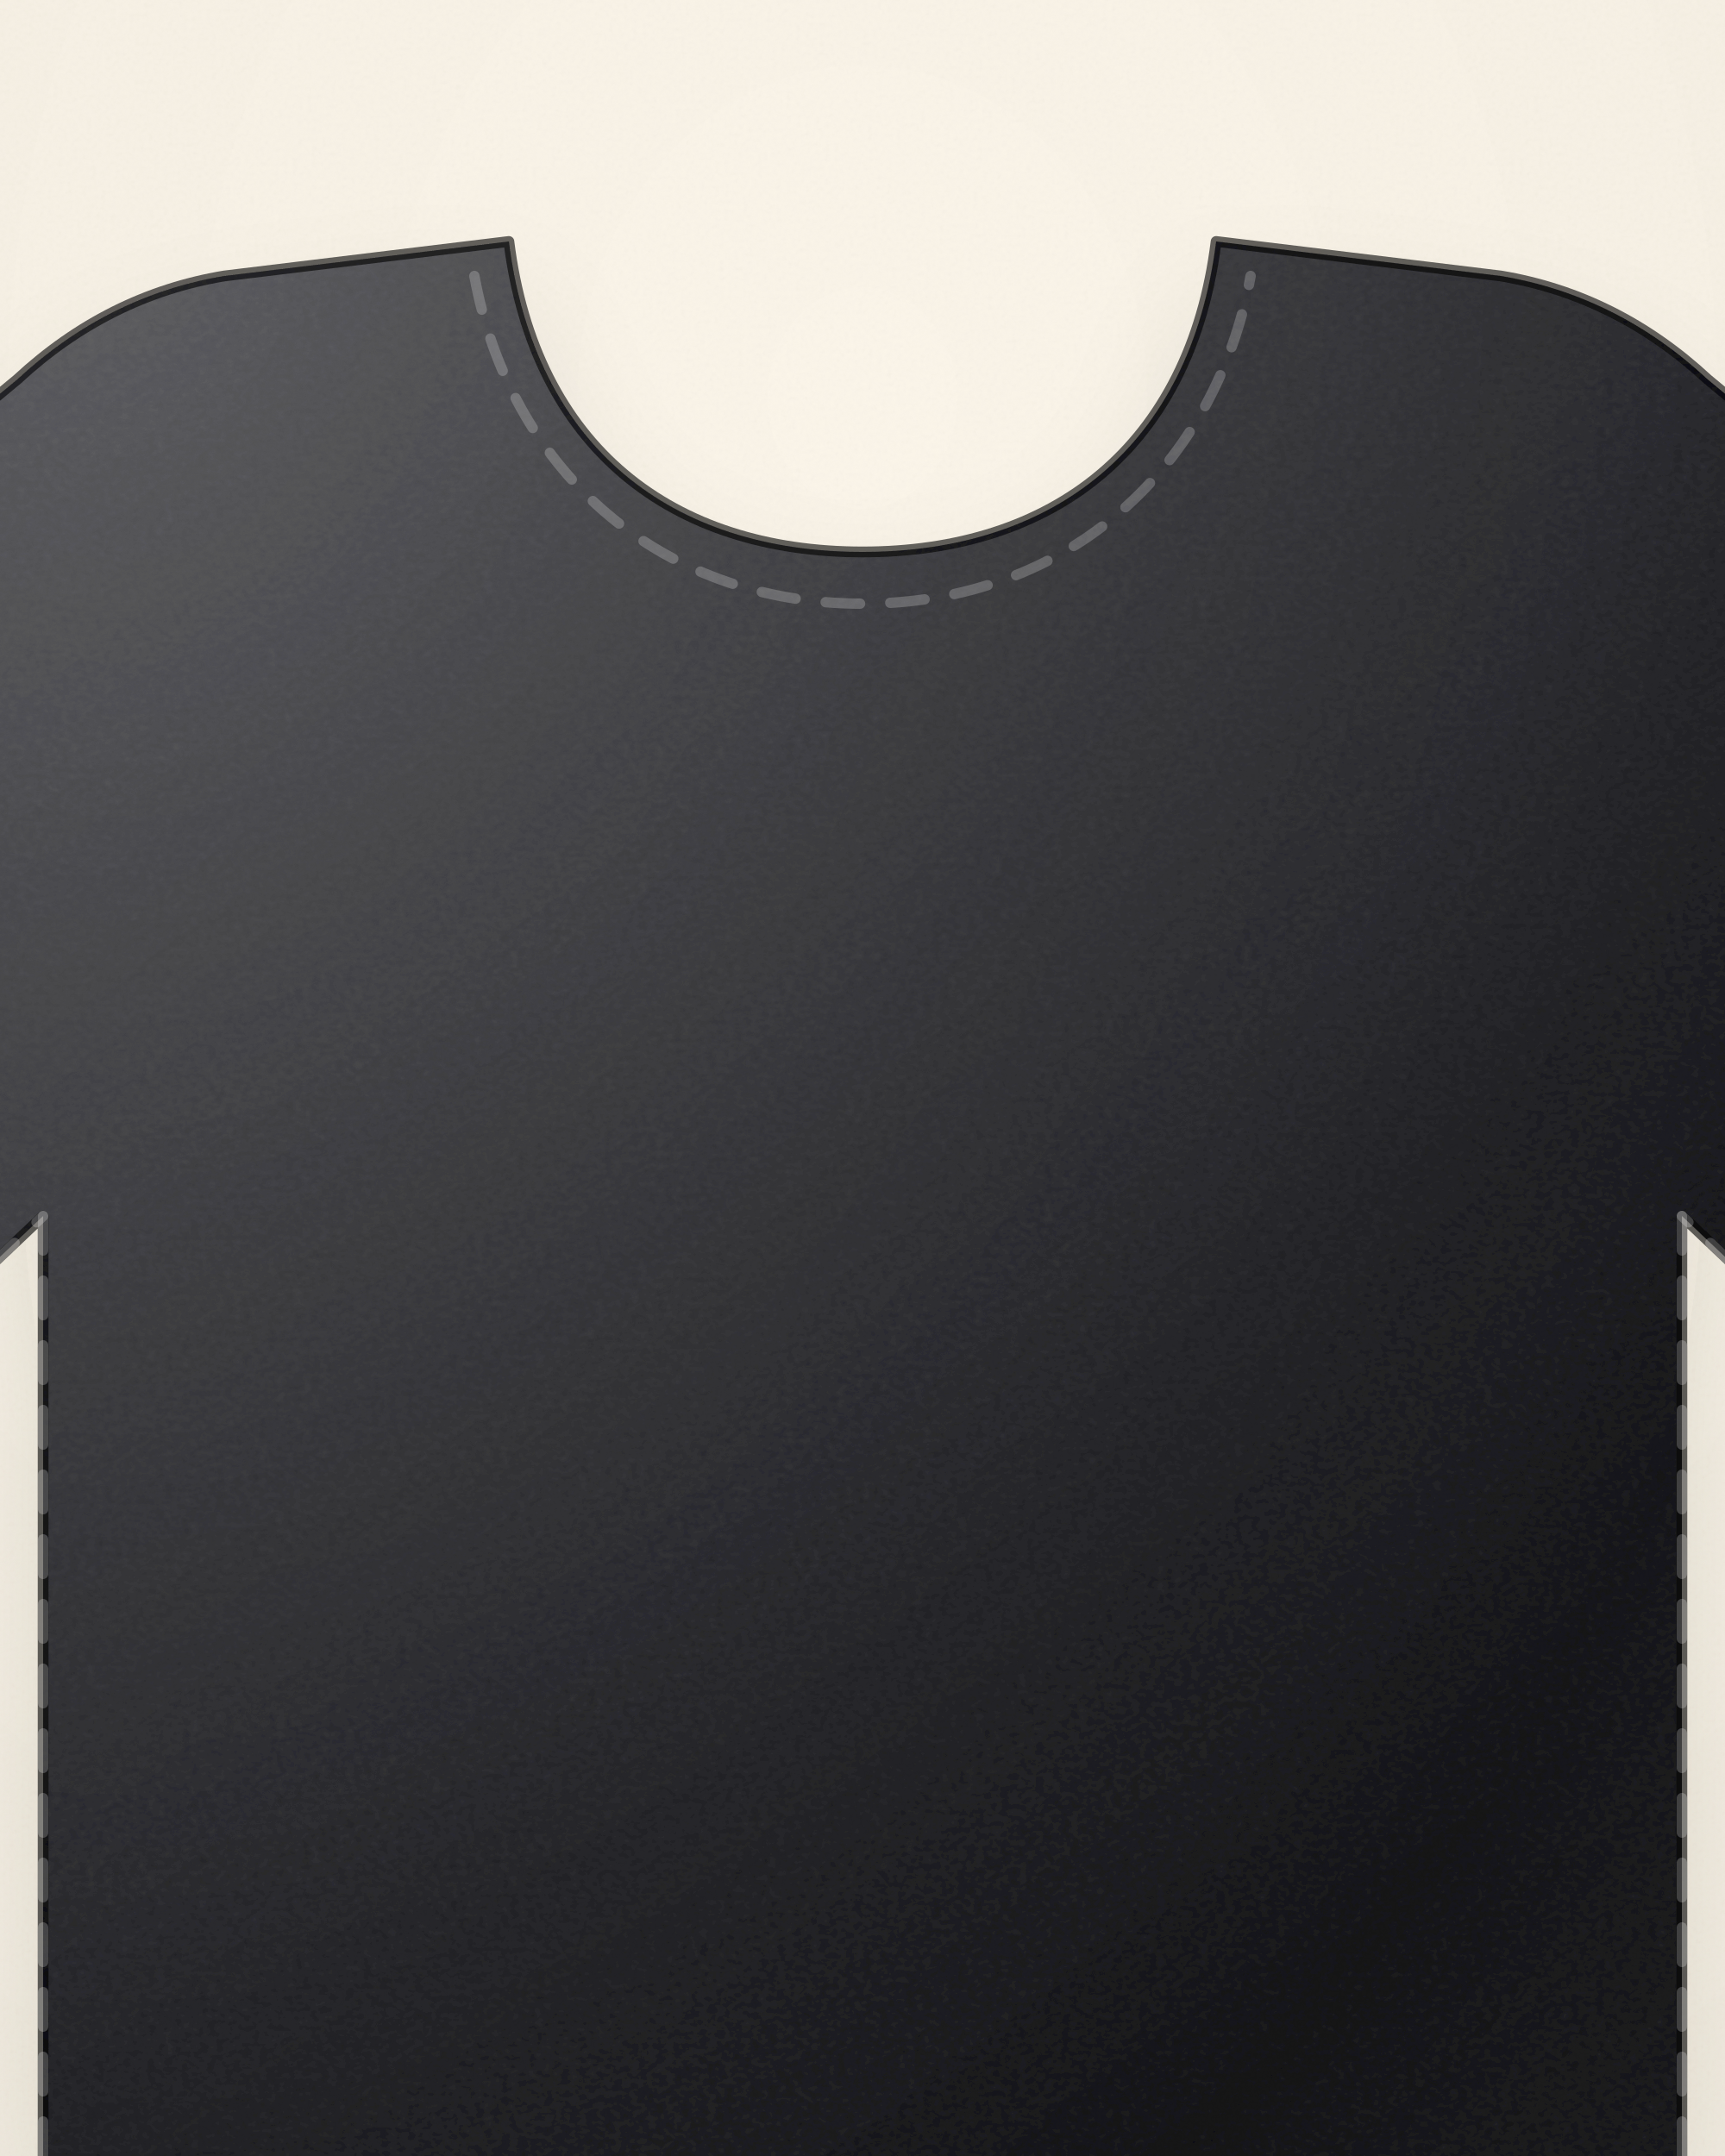
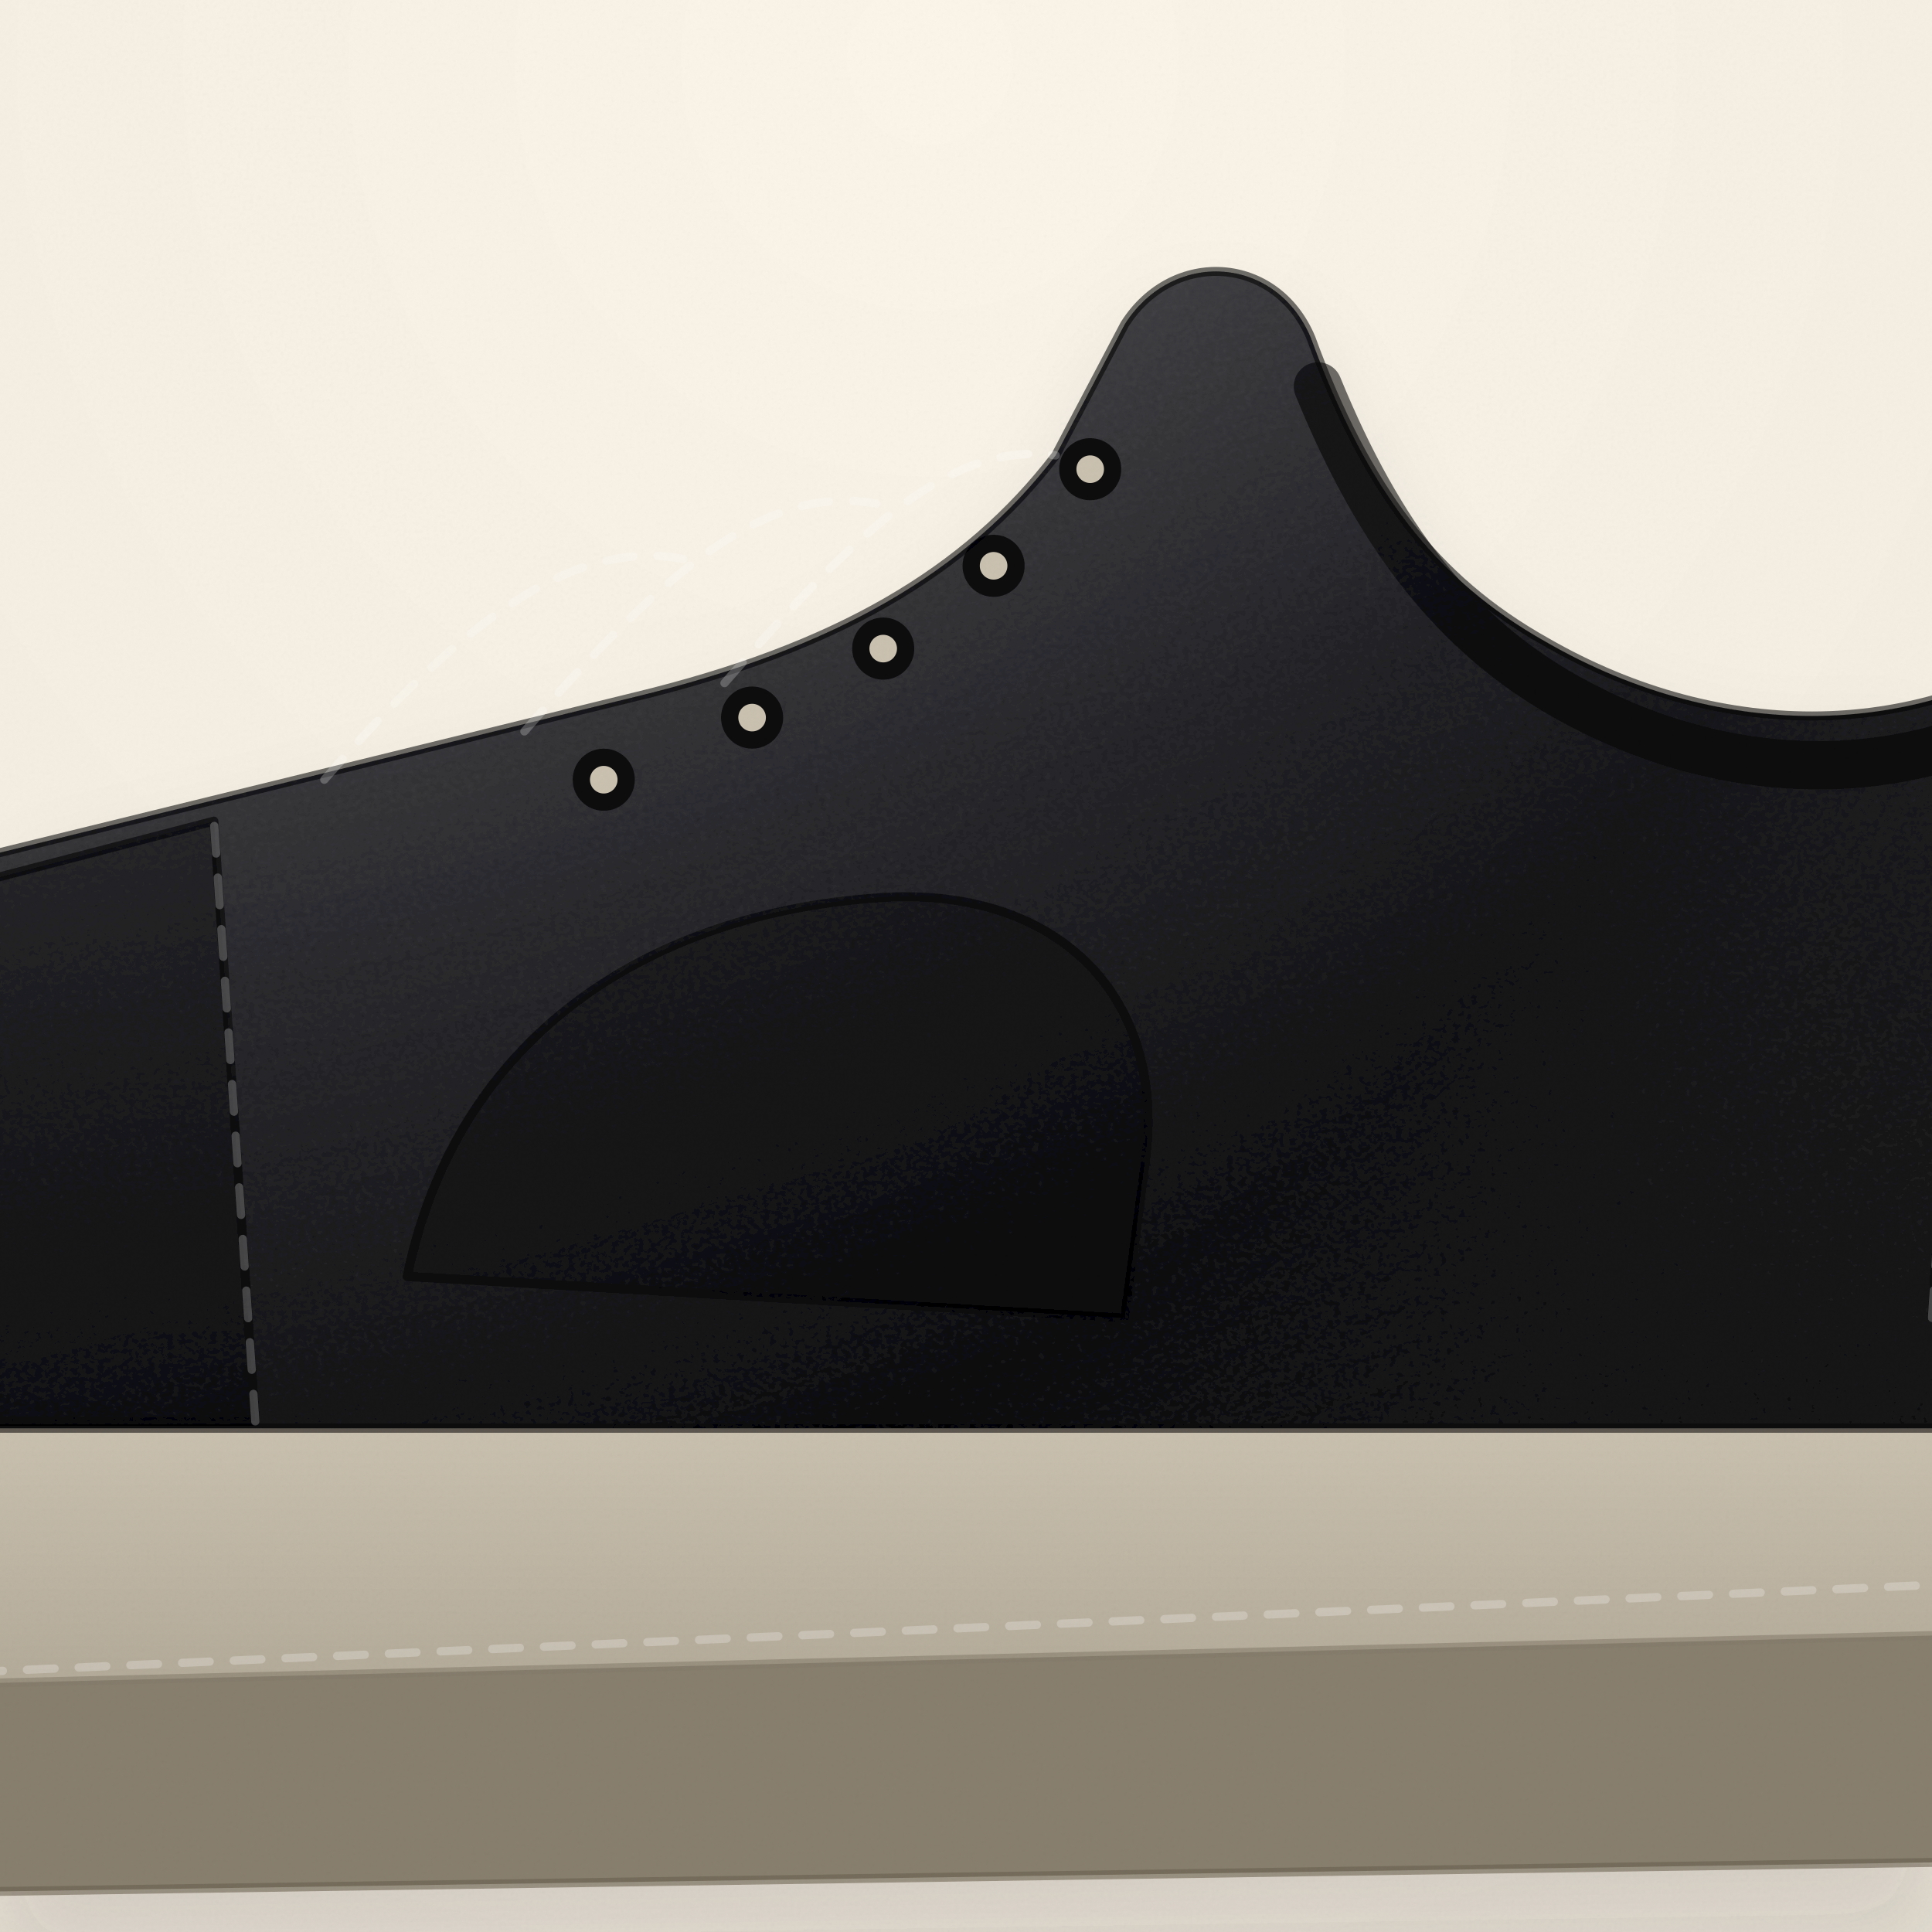
- <svg xmlns="http://www.w3.org/2000/svg" viewBox="300 236 400 500" width="1000" height="1250" role="img" aria-label="camiseta">
+ <svg xmlns="http://www.w3.org/2000/svg" viewBox="330 400 560 420" width="1200" height="1200" role="img" aria-label="zapatilla">
  <defs>
-     <radialGradient id="bg-tee-16161A-detail" cx="50%" cy="36%" r="80%">
+     <radialGradient id="bg-court-16161A-detail" cx="50%" cy="38%" r="78%">
      <stop offset="0%" stop-color="#fbf5e9" />
      <stop offset="100%" stop-color="#d9d3c7" />
    </radialGradient>
-     <linearGradient id="cloth-tee-16161A-detail" x1="16%" y1="0%" x2="88%" y2="100%">
-       <stop offset="0%" stop-color="#3a3a3e" />
-       <stop offset="44%" stop-color="#16161A" />
+     <linearGradient id="upper-court-16161A-detail" x1="14%" y1="0%" x2="86%" y2="100%">
+       <stop offset="0%" stop-color="#3c3c40" />
+       <stop offset="46%" stop-color="#16161A" />
      <stop offset="100%" stop-color="#000000" />
    </linearGradient>
-     <radialGradient id="fold-tee-16161A-detail" cx="33%" cy="24%" r="72%">
-       <stop offset="0%" stop-color="#ffffff" stop-opacity="0.18" />
+     <linearGradient id="mid-court-16161A-detail" x1="0%" y1="0%" x2="0%" y2="100%">
+       <stop offset="0%" stop-color="#d2c9b8" />
+       <stop offset="100%" stop-color="#b2a998" />
+     </linearGradient>
+     <radialGradient id="fold-court-16161A-detail" cx="32%" cy="22%" r="74%">
+       <stop offset="0%" stop-color="#ffffff" stop-opacity="0.20" />
      <stop offset="58%" stop-color="#ffffff" stop-opacity="0" />
-       <stop offset="100%" stop-color="#000000" stop-opacity="0.20" />
+       <stop offset="100%" stop-color="#000000" stop-opacity="0.22" />
    </radialGradient>
-     <filter id="grain-tee-16161A-detail">
+     <filter id="grain-court-16161A-detail">
      <feTurbulence type="fractalNoise" baseFrequency="0.9" numOctaves="3" seed="7" />
      <feColorMatrix type="saturate" values="0" />
    </filter>
-     <filter id="drop-tee-16161A-detail" x="-30%" y="-30%" width="160%" height="160%">
-       <feDropShadow dx="0" dy="16" stdDeviation="14" flood-color="#3a3128" flood-opacity="0.10" />
+     <filter id="drop-court-16161A-detail" x="-30%" y="-30%" width="160%" height="160%">
+       <feDropShadow dx="0" dy="14" stdDeviation="13" flood-color="#3a3128" flood-opacity="0.10" />
    </filter>
-     <filter id="weave-tee-16161A-detail">
-       <feTurbulence type="fractalNoise" baseFrequency="0.5 0.72" numOctaves="2" seed="9" result="n" />
+     <filter id="weave-court-16161A-detail">
+       <feTurbulence type="fractalNoise" baseFrequency="0.55 0.72" numOctaves="2" seed="9" result="n" />
      <feColorMatrix in="n" type="saturate" values="0" />
      <feComponentTransfer>
-         <feFuncA type="linear" slope="0.12" />
+         <feFuncA type="linear" slope="0.11" />
      </feComponentTransfer>
    </filter>
-     <clipPath id="body-tee-16161A-detail">
-       <path d="M418,292       C424,340 456,364 500,364 C544,364 576,340 582,292       L648,300 C666,303 682,311 696,324       L848,450 C860,460 862,476 852,489       L788,568 C777,582 758,583 746,571       L690,518 L690,994 C690,1016 677,1028 655,1028       L345,1028 C323,1028 310,1016 310,994       L310,518 L254,571 C242,583 223,582 212,568       L148,489 C138,476 140,460 152,450       L304,324 C318,311 334,303 352,300 Z" />
+     <clipPath id="body-court-16161A-detail">
+       <path d="M176,742 C168,664 214,606 302,584       L514,532 C572,518 610,496 636,462       L656,424 C670,402 700,404 710,428       C726,472 746,498 778,516       C830,546 888,544 930,514       C958,494 992,510 996,548       L1012,686 C1016,720 998,742 964,744       L176,744 Z" />
    </clipPath>
  </defs>
-   <rect x="-400" y="-400" width="1800" height="2050" fill="url(#bg-tee-16161A-detail)" />
-   <ellipse cx="500" cy="1120" rx="248" ry="30" fill="#3a3128" opacity="0.07" />
-   <g filter="url(#drop-tee-16161A-detail)">
-     <path d="M418,292       C424,340 456,364 500,364 C544,364 576,340 582,292       L648,300 C666,303 682,311 696,324       L848,450 C860,460 862,476 852,489       L788,568 C777,582 758,583 746,571       L690,518 L690,994 C690,1016 677,1028 655,1028       L345,1028 C323,1028 310,1016 310,994       L310,518 L254,571 C242,583 223,582 212,568       L148,489 C138,476 140,460 152,450       L304,324 C318,311 334,303 352,300 Z" fill="url(#cloth-tee-16161A-detail)" />
-     <g clip-path="url(#body-tee-16161A-detail)">
-       <rect x="0" y="0" width="1000" height="1250" fill="url(#fold-tee-16161A-detail)" />
-       <rect x="0" y="0" width="1000" height="1250" filter="url(#weave-tee-16161A-detail)" opacity="0.6" />
+   <rect x="-400" y="-400" width="2000" height="2000" fill="url(#bg-court-16161A-detail)" />
+   <ellipse cx="600" cy="890" rx="440" ry="26" fill="#3a3128" opacity="0.07" />
+   <g filter="url(#drop-court-16161A-detail)">
+     <path d="M152,826 C146,802 164,786 198,784 L1008,760       C1046,758 1066,774 1068,800 L1070,822       C1072,850 1050,866 1012,868 L212,880       C172,882 152,864 152,826 Z" fill="#887f6e" />
+     <path d="M152,826 C146,802 164,786 198,784 L1008,760       C1046,758 1066,774 1068,800 L1070,822       C1072,850 1050,866 1012,868 L212,880       C172,882 152,864 152,826 Z" fill="none" stroke="#665d4c" stroke-opacity="0.55" stroke-width="2.6" stroke-linejoin="round" />
+     <path d="M158,802 C150,762 176,734 222,732 L990,716       C1034,714 1058,742 1056,782 L1056,800 L158,822 Z" fill="url(#mid-court-16161A-detail)" />
+     <path d="M158,802 C150,762 176,734 222,732 L990,716       C1034,714 1058,742 1056,782 L1056,800 L158,822 Z" fill="none" stroke="#847b6a" stroke-opacity="0.55" stroke-width="2.6" stroke-linejoin="round" />
+     <path d="M176,742 C168,664 214,606 302,584       L514,532 C572,518 610,496 636,462       L656,424 C670,402 700,404 710,428       C726,472 746,498 778,516       C830,546 888,544 930,514       C958,494 992,510 996,548       L1012,686 C1016,720 998,742 964,744       L176,744 Z" fill="url(#upper-court-16161A-detail)" />
+     <g clip-path="url(#body-court-16161A-detail)">
+       <rect x="0" y="0" width="1200" height="1200" fill="url(#fold-court-16161A-detail)" />
+       <rect x="0" y="0" width="1200" height="1200" filter="url(#weave-court-16161A-detail)" opacity="0.6" />
+       <path d="M176,742 C170,672 210,616 292,594 L392,568 L404,742 Z" fill="#000000" fill-opacity="0.30" />
+       <path d="M176,742 C170,672 210,616 292,594 L392,568 L404,742 Z" fill="none" stroke="#000000" stroke-opacity="0.55" stroke-width="2.6" stroke-linejoin="round" />
+       <path d="M902,528 C934,536 966,530 984,518 L1008,700 L890,712 Z" fill="#000000" fill-opacity="0.30" />
+       <path d="M902,528 C934,536 966,530 984,518 L1008,700 L890,712 Z" fill="none" stroke="#000000" stroke-opacity="0.55" stroke-width="2.6" stroke-linejoin="round" />
+       <path d="M448,700 C462,632 516,594 588,590 C638,588 668,620 662,666 L656,712 Z" fill="#000000" fill-opacity="0.30" />
+       <path d="M448,700 C462,632 516,594 588,590 C638,588 668,620 662,666 L656,712 Z" fill="none" stroke="#000000" stroke-opacity="0.55" stroke-width="2.6" stroke-linejoin="round" />
    </g>
-     <path d="M418,292       C424,340 456,364 500,364 C544,364 576,340 582,292       L648,300 C666,303 682,311 696,324       L848,450 C860,460 862,476 852,489       L788,568 C777,582 758,583 746,571       L690,518 L690,994 C690,1016 677,1028 655,1028       L345,1028 C323,1028 310,1016 310,994       L310,518 L254,571 C242,583 223,582 212,568       L148,489 C138,476 140,460 152,450       L304,324 C318,311 334,303 352,300 Z" fill="none" stroke="#000000" stroke-opacity="0.6" stroke-width="2.5" stroke-linejoin="round" />
-     <g fill="none" stroke="rgba(255,255,255,0.22)" stroke-width="2.4" stroke-dasharray="8 7" stroke-linecap="round">
-       <path d="M690,518 L690,994" />
-       <path d="M310,518 L310,994" />
-       <path d="M410,300 C418,344 452,376 500,376 C548,376 582,344 590,300" />
-       <path d="M746,571 L690,518" />
-       <path d="M254,571 L310,518" />
+     <path d="M176,742 C168,664 214,606 302,584       L514,532 C572,518 610,496 636,462       L656,424 C670,402 700,404 710,428       C726,472 746,498 778,516       C830,546 888,544 930,514       C958,494 992,510 996,548       L1012,686 C1016,720 998,742 964,744       L176,744 Z" fill="none" stroke="#000000" stroke-opacity="0.55" stroke-width="2.6" stroke-linejoin="round" />
+     <path d="M712,442 C730,486 752,514 784,532 C834,560 890,558 932,528" fill="none" stroke="#000000" stroke-opacity="0.55" stroke-width="14" stroke-linecap="round" />
+     <g fill="none" stroke="rgba(255,255,255,0.24)" stroke-width="2.4" stroke-dasharray="8 7" stroke-linecap="round">
+       <path d="M404,742 L392,568" />
+       <path d="M890,712 L902,528" />
+       <path d="M158,822 L1056,782" />
+       <path d="M540,528 C580,482 606,458 636,462" />
+       <path d="M482,542 C522,496 552,470 584,476" />
+       <path d="M424,556 C464,510 496,486 528,492" />
    </g>
+     <circle cx="505" cy="556" r="9" fill="#000000" fill-opacity="0.75" />
+     <circle cx="505" cy="556" r="4" fill="#cac1b0" />
+     <circle cx="548" cy="538" r="9" fill="#000000" fill-opacity="0.75" />
+     <circle cx="548" cy="538" r="4" fill="#cac1b0" />
+     <circle cx="586" cy="518" r="9" fill="#000000" fill-opacity="0.75" />
+     <circle cx="586" cy="518" r="4" fill="#cac1b0" />
+     <circle cx="618" cy="494" r="9" fill="#000000" fill-opacity="0.75" />
+     <circle cx="618" cy="494" r="4" fill="#cac1b0" />
+     <circle cx="646" cy="466" r="9" fill="#000000" fill-opacity="0.75" />
+     <circle cx="646" cy="466" r="4" fill="#cac1b0" />
  </g>
-   <rect x="-400" y="-400" width="1800" height="2050" filter="url(#grain-tee-16161A-detail)" opacity="0.05" style="mix-blend-mode:multiply" />
+   <rect x="-400" y="-400" width="2000" height="2000" filter="url(#grain-court-16161A-detail)" opacity="0.05" style="mix-blend-mode:multiply" />
</svg>
